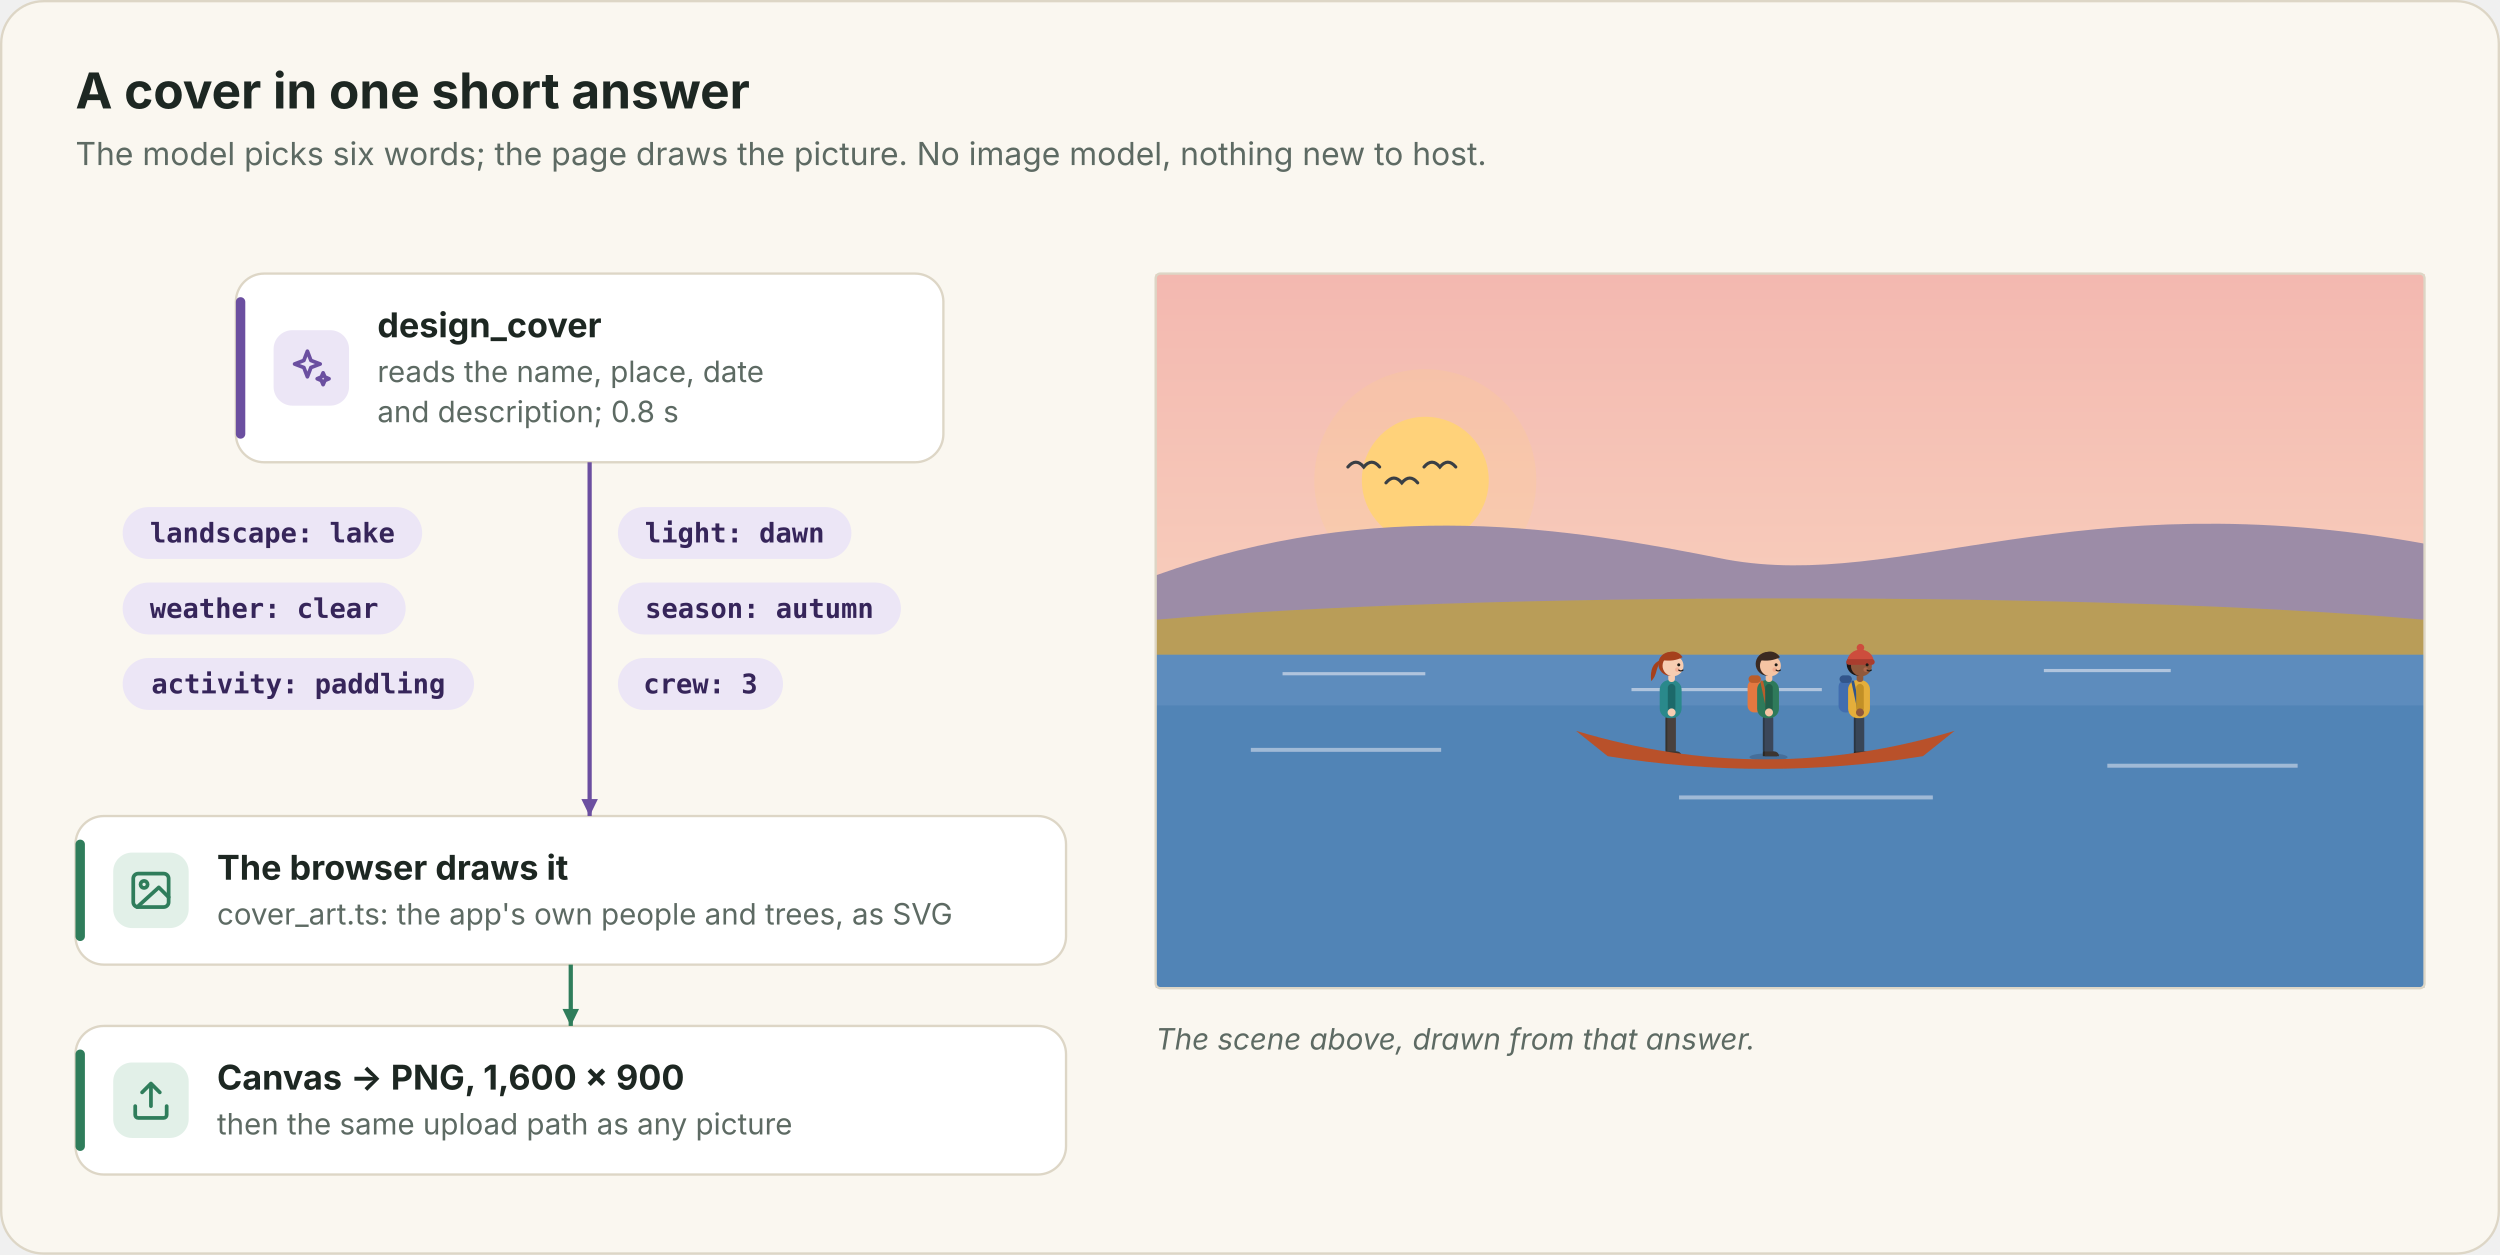
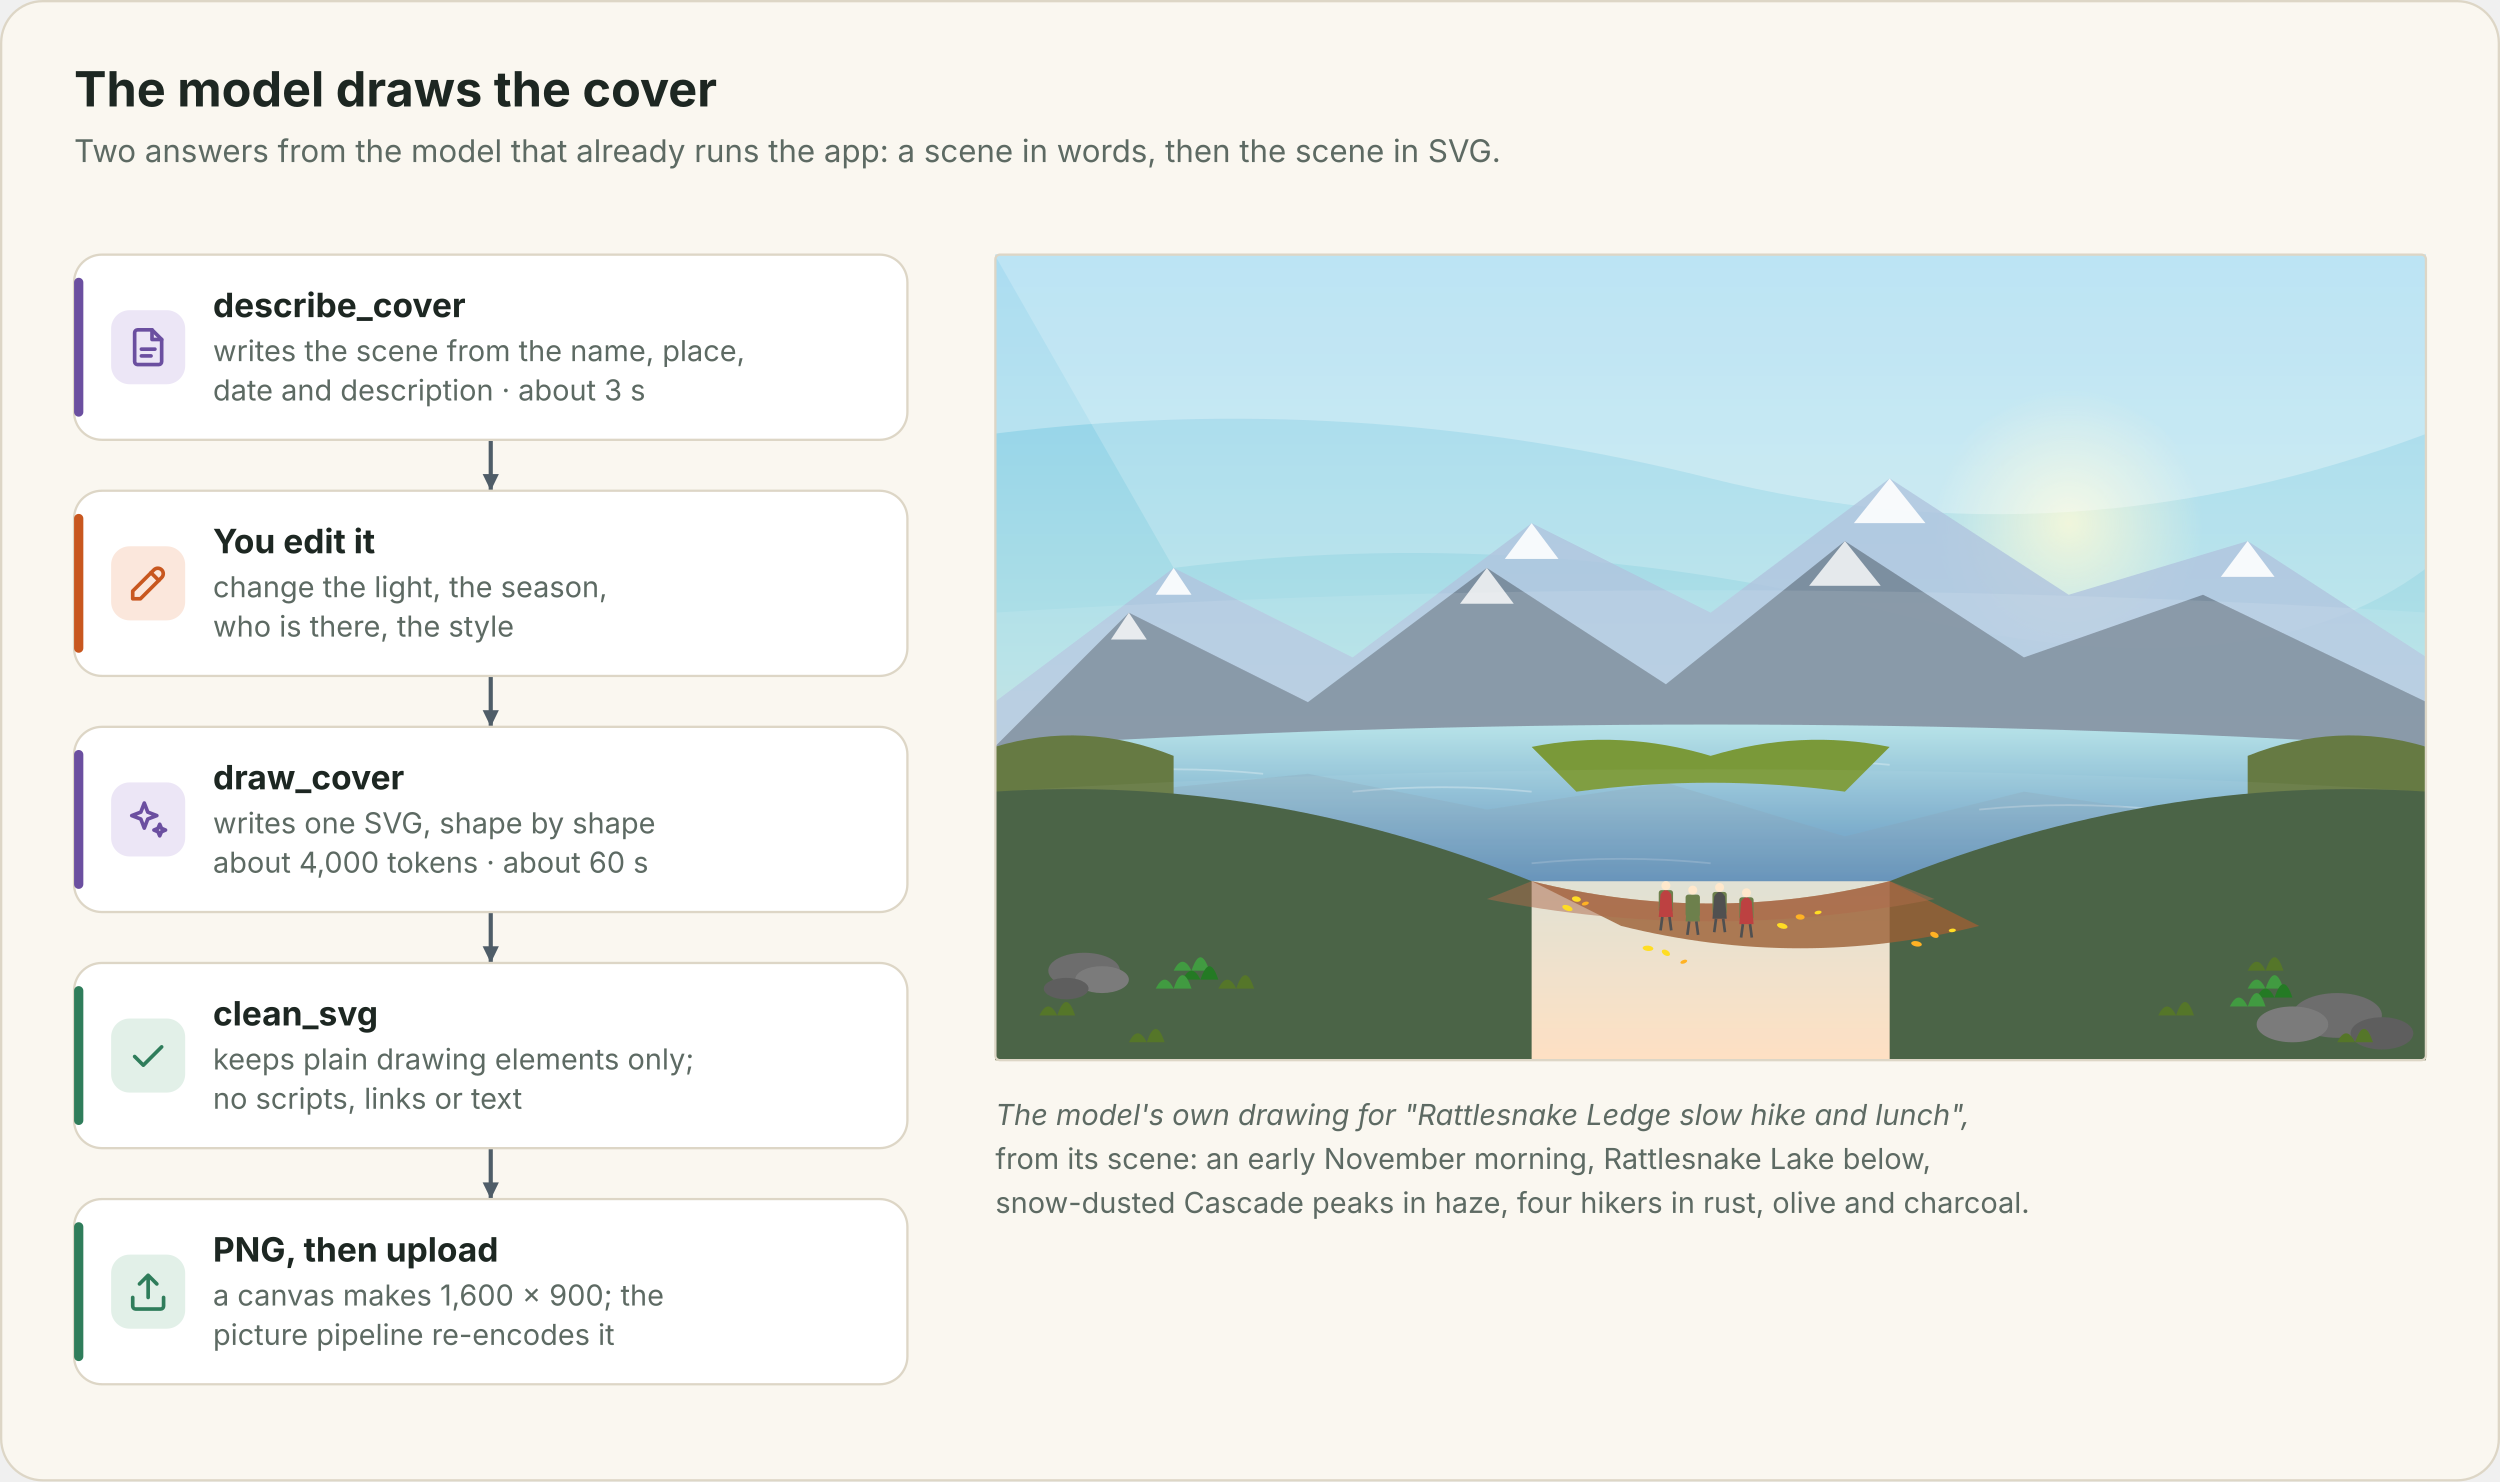
- <svg xmlns="http://www.w3.org/2000/svg" viewBox="0 0 1060 532" width="1060" height="532" role="img">
-   <rect x="0.5" y="0.5" width="1059" height="531" rx="18" fill="#faf7f0" stroke="#ddd6c6" />
-   <text x="32" y="46" font-family="Inter, 'Helvetica Neue', Arial, sans-serif" font-size="21" font-weight="700" fill="#1d2722" text-anchor="start">A cover in one short answer</text>
-   <text x="32" y="70" font-family="Inter, 'Helvetica Neue', Arial, sans-serif" font-size="13.5" font-weight="400" fill="#5d6a63" text-anchor="start">The model picks six words; the page draws the picture. No image model, nothing new to host.</text>
+ <svg xmlns="http://www.w3.org/2000/svg" viewBox="0 0 1080 640" width="1080" height="640" role="img">
+   <rect x="0.5" y="0.5" width="1079" height="639" rx="18" fill="#faf7f0" stroke="#ddd6c6" />
+   <text x="32" y="46" font-family="Inter, 'Helvetica Neue', Arial, sans-serif" font-size="21" font-weight="700" fill="#1d2722" text-anchor="start">The model draws the cover</text>
+   <text x="32" y="70" font-family="Inter, 'Helvetica Neue', Arial, sans-serif" font-size="13.5" font-weight="400" fill="#5d6a63" text-anchor="start">Two answers from the model that already runs the app: a scene in words, then the scene in SVG.</text>
+   <path d="M212 190 L212 212" fill="none" stroke="#4f5d68" stroke-width="1.8" />
+   <path d="M208.5 204.8 L212 212 L215.5 204.8 Z" fill="#4f5d68" />
+   <path d="M212 292 L212 314" fill="none" stroke="#4f5d68" stroke-width="1.8" />
+   <path d="M208.5 306.8 L212 314 L215.5 306.8 Z" fill="#4f5d68" />
+   <path d="M212 394 L212 416" fill="none" stroke="#4f5d68" stroke-width="1.8" />
+   <path d="M208.5 408.8 L212 416 L215.5 408.8 Z" fill="#4f5d68" />
+   <path d="M212 496 L212 518" fill="none" stroke="#4f5d68" stroke-width="1.8" />
+   <path d="M208.5 510.8 L212 518 L215.5 510.8 Z" fill="#4f5d68" />
  <g>
-     <rect x="100" y="116" width="300" height="80" rx="12" fill="#ffffff" stroke="#ddd6c6" />
-     <rect x="100" y="126" width="4" height="60" rx="2" fill="#6b4fa0" />
-     <rect x="116" y="140" width="32" height="32" rx="8" fill="#ece6f6" />
-     <g transform="translate(122 146) scale(0.8333333)" fill="none" stroke="#6b4fa0" stroke-width="1.9" stroke-linecap="round" stroke-linejoin="round">
+     <rect x="32" y="110" width="360" height="80" rx="12" fill="#ffffff" stroke="#ddd6c6" />
+     <rect x="32" y="120" width="4" height="60" rx="2" fill="#6b4fa0" />
+     <rect x="48" y="134" width="32" height="32" rx="8" fill="#ece6f6" />
+     <g transform="translate(54 140) scale(0.8333333)" fill="none" stroke="#6b4fa0" stroke-width="1.9" stroke-linecap="round" stroke-linejoin="round">
+       <path d="M14 3H6.5A1.5 1.5 0 0 0 5 4.5v15A1.5 1.5 0 0 0 6.5 21h11a1.5 1.5 0 0 0 1.5-1.5V8z" />
+       <path d="M14 3v5h5M8.5 13h7M8.5 16.5h5" />
+     </g>
+     <text x="92" y="137" font-family="Inter, 'Helvetica Neue', Arial, sans-serif" font-size="14.5" font-weight="650" fill="#1d2722" text-anchor="start">describe_cover</text>
+     <text x="92" y="156" font-family="Inter, 'Helvetica Neue', Arial, sans-serif" font-size="12.5" font-weight="400" fill="#5d6a63" text-anchor="start">writes the scene from the name, place,</text>
+     <text x="92" y="173" font-family="Inter, 'Helvetica Neue', Arial, sans-serif" font-size="12.5" font-weight="400" fill="#5d6a63" text-anchor="start">date and description · about 3 s</text>
+   </g>
+   <g>
+     <rect x="32" y="212" width="360" height="80" rx="12" fill="#ffffff" stroke="#ddd6c6" />
+     <rect x="32" y="222" width="4" height="60" rx="2" fill="#c8571f" />
+     <rect x="48" y="236" width="32" height="32" rx="8" fill="#fbe7dc" />
+     <g transform="translate(54 242) scale(0.8333333)" fill="none" stroke="#c8571f" stroke-width="1.9" stroke-linecap="round" stroke-linejoin="round">
+       <path d="M4 20h4L19 9a2.8 2.8 0 0 0-4-4L4 16z" />
+       <path d="m13.5 6.5 4 4" />
+     </g>
+     <text x="92" y="239" font-family="Inter, 'Helvetica Neue', Arial, sans-serif" font-size="14.5" font-weight="650" fill="#1d2722" text-anchor="start">You edit it</text>
+     <text x="92" y="258" font-family="Inter, 'Helvetica Neue', Arial, sans-serif" font-size="12.5" font-weight="400" fill="#5d6a63" text-anchor="start">change the light, the season,</text>
+     <text x="92" y="275" font-family="Inter, 'Helvetica Neue', Arial, sans-serif" font-size="12.5" font-weight="400" fill="#5d6a63" text-anchor="start">who is there, the style</text>
+   </g>
+   <g>
+     <rect x="32" y="314" width="360" height="80" rx="12" fill="#ffffff" stroke="#ddd6c6" />
+     <rect x="32" y="324" width="4" height="60" rx="2" fill="#6b4fa0" />
+     <rect x="48" y="338" width="32" height="32" rx="8" fill="#ece6f6" />
+     <g transform="translate(54 344) scale(0.8333333)" fill="none" stroke="#6b4fa0" stroke-width="1.9" stroke-linecap="round" stroke-linejoin="round">
      <path d="M10 3.5 11.8 8.2 16.5 10l-4.7 1.8L10 16.5l-1.8-4.7L3.5 10l4.7-1.8z" />
      <path d="M18 14.5l.9 2.1 2.1.9-2.1.9-.9 2.1-.9-2.1-2.1-.9 2.1-.9z" />
    </g>
-     <text x="160" y="143" font-family="Inter, 'Helvetica Neue', Arial, sans-serif" font-size="14.5" font-weight="650" fill="#1d2722" text-anchor="start">design_cover</text>
-     <text x="160" y="162" font-family="Inter, 'Helvetica Neue', Arial, sans-serif" font-size="12.5" font-weight="400" fill="#5d6a63" text-anchor="start">reads the name, place, date</text>
-     <text x="160" y="179" font-family="Inter, 'Helvetica Neue', Arial, sans-serif" font-size="12.5" font-weight="400" fill="#5d6a63" text-anchor="start">and description; 0.8 s</text>
+     <text x="92" y="341" font-family="Inter, 'Helvetica Neue', Arial, sans-serif" font-size="14.5" font-weight="650" fill="#1d2722" text-anchor="start">draw_cover</text>
+     <text x="92" y="360" font-family="Inter, 'Helvetica Neue', Arial, sans-serif" font-size="12.5" font-weight="400" fill="#5d6a63" text-anchor="start">writes one SVG, shape by shape</text>
+     <text x="92" y="377" font-family="Inter, 'Helvetica Neue', Arial, sans-serif" font-size="12.5" font-weight="400" fill="#5d6a63" text-anchor="start">about 4,000 tokens · about 60 s</text>
  </g>
  <g>
-     <rect x="32" y="346" width="420" height="63" rx="12" fill="#ffffff" stroke="#ddd6c6" />
-     <rect x="32" y="356" width="4" height="43" rx="2" fill="#2f7d5b" />
-     <rect x="48" y="361.5" width="32" height="32" rx="8" fill="#e2f0e8" />
-     <g transform="translate(54 367.5) scale(0.8333333)" fill="none" stroke="#2f7d5b" stroke-width="1.9" stroke-linecap="round" stroke-linejoin="round">
-       <rect x="3" y="3.5" width="18" height="17" rx="2.5" />
-       <circle cx="8.5" cy="9" r="1.8" />
-       <path d="m21 15.5-5-5L5 20.5" />
+     <rect x="32" y="416" width="360" height="80" rx="12" fill="#ffffff" stroke="#ddd6c6" />
+     <rect x="32" y="426" width="4" height="60" rx="2" fill="#2f7d5b" />
+     <rect x="48" y="440" width="32" height="32" rx="8" fill="#e2f0e8" />
+     <g transform="translate(54 446) scale(0.8333333)" fill="none" stroke="#2f7d5b" stroke-width="1.9" stroke-linecap="round" stroke-linejoin="round">
+       <path d="m5 12.5 4.5 4.5L19 7.5" />
    </g>
-     <text x="92" y="373" font-family="Inter, 'Helvetica Neue', Arial, sans-serif" font-size="14.5" font-weight="650" fill="#1d2722" text-anchor="start">The browser draws it</text>
-     <text x="92" y="392" font-family="Inter, 'Helvetica Neue', Arial, sans-serif" font-size="12.5" font-weight="400" fill="#5d6a63" text-anchor="start">cover_art.ts: the app's own people and trees, as SVG</text>
+     <text x="92" y="443" font-family="Inter, 'Helvetica Neue', Arial, sans-serif" font-size="14.5" font-weight="650" fill="#1d2722" text-anchor="start">clean_svg</text>
+     <text x="92" y="462" font-family="Inter, 'Helvetica Neue', Arial, sans-serif" font-size="12.5" font-weight="400" fill="#5d6a63" text-anchor="start">keeps plain drawing elements only;</text>
+     <text x="92" y="479" font-family="Inter, 'Helvetica Neue', Arial, sans-serif" font-size="12.5" font-weight="400" fill="#5d6a63" text-anchor="start">no scripts, links or text</text>
  </g>
  <g>
-     <rect x="32" y="435" width="420" height="63" rx="12" fill="#ffffff" stroke="#ddd6c6" />
-     <rect x="32" y="445" width="4" height="43" rx="2" fill="#2f7d5b" />
-     <rect x="48" y="450.5" width="32" height="32" rx="8" fill="#e2f0e8" />
-     <g transform="translate(54 456.5) scale(0.8333333)" fill="none" stroke="#2f7d5b" stroke-width="1.9" stroke-linecap="round" stroke-linejoin="round">
+     <rect x="32" y="518" width="360" height="80" rx="12" fill="#ffffff" stroke="#ddd6c6" />
+     <rect x="32" y="528" width="4" height="60" rx="2" fill="#2f7d5b" />
+     <rect x="48" y="542" width="32" height="32" rx="8" fill="#e2f0e8" />
+     <g transform="translate(54 548) scale(0.8333333)" fill="none" stroke="#2f7d5b" stroke-width="1.9" stroke-linecap="round" stroke-linejoin="round">
      <path d="M12 15V3.5M7.5 8 12 3.5 16.5 8" />
      <path d="M4 15v4.5A1.5 1.5 0 0 0 5.5 21h13a1.5 1.5 0 0 0 1.5-1.5V15" />
    </g>
-     <text x="92" y="462" font-family="Inter, 'Helvetica Neue', Arial, sans-serif" font-size="14.5" font-weight="650" fill="#1d2722" text-anchor="start">Canvas → PNG, 1,600 × 900</text>
-     <text x="92" y="481" font-family="Inter, 'Helvetica Neue', Arial, sans-serif" font-size="12.5" font-weight="400" fill="#5d6a63" text-anchor="start">then the same upload path as any picture</text>
+     <text x="92" y="545" font-family="Inter, 'Helvetica Neue', Arial, sans-serif" font-size="14.5" font-weight="650" fill="#1d2722" text-anchor="start">PNG, then upload</text>
+     <text x="92" y="564" font-family="Inter, 'Helvetica Neue', Arial, sans-serif" font-size="12.5" font-weight="400" fill="#5d6a63" text-anchor="start">a canvas makes 1,600 × 900; the</text>
+     <text x="92" y="581" font-family="Inter, 'Helvetica Neue', Arial, sans-serif" font-size="12.5" font-weight="400" fill="#5d6a63" text-anchor="start">picture pipeline re-encodes it</text>
  </g>
-   <rect x="52" y="215" width="127" height="22" rx="11" fill="#ece6f6" />
-   <text x="115.5" y="230" font-family="'JetBrains Mono', 'SFMono-Regular', Menlo, Consolas, monospace" font-size="11.5" font-weight="600" fill="#36255a" text-anchor="middle">landscape: lake</text>
-   <rect x="262" y="215" width="99" height="22" rx="11" fill="#ece6f6" />
-   <text x="311.5" y="230" font-family="'JetBrains Mono', 'SFMono-Regular', Menlo, Consolas, monospace" font-size="11.5" font-weight="600" fill="#36255a" text-anchor="middle">light: dawn</text>
-   <rect x="52" y="247" width="120" height="22" rx="11" fill="#ece6f6" />
-   <text x="112" y="262" font-family="'JetBrains Mono', 'SFMono-Regular', Menlo, Consolas, monospace" font-size="11.5" font-weight="600" fill="#36255a" text-anchor="middle">weather: clear</text>
-   <rect x="262" y="247" width="120" height="22" rx="11" fill="#ece6f6" />
-   <text x="322" y="262" font-family="'JetBrains Mono', 'SFMono-Regular', Menlo, Consolas, monospace" font-size="11.5" font-weight="600" fill="#36255a" text-anchor="middle">season: autumn</text>
-   <rect x="52" y="279" width="149" height="22" rx="11" fill="#ece6f6" />
-   <text x="126.5" y="294" font-family="'JetBrains Mono', 'SFMono-Regular', Menlo, Consolas, monospace" font-size="11.5" font-weight="600" fill="#36255a" text-anchor="middle">activity: paddling</text>
-   <rect x="262" y="279" width="70" height="22" rx="11" fill="#ece6f6" />
-   <text x="297" y="294" font-family="'JetBrains Mono', 'SFMono-Regular', Menlo, Consolas, monospace" font-size="11.5" font-weight="600" fill="#36255a" text-anchor="middle">crew: 3</text>
-   <path d="M250 196 L250 346" fill="none" stroke="#6b4fa0" stroke-width="1.8" />
-   <path d="M246.5 338.8 L250 346 L253.5 338.8 Z" fill="#6b4fa0" />
-   <path d="M242 409 L242 435" fill="none" stroke="#2f7d5b" stroke-width="1.8" />
-   <path d="M238.5 427.8 L242 435 L245.5 427.8 Z" fill="#2f7d5b" />
-   <svg x="490" y="116" width="538" height="303" viewBox="0 0 800 450">
-     <style>
- .a-shadow { fill: #000; opacity: .16; }
- .a-leg, .a-arm { transform-box: fill-box; transform-origin: 50% 0; }
- .a-walk .a-leg-a { transform: rotate(-17deg); }
- .a-walk .a-leg-b { transform: rotate(17deg); }
- .a-walk .a-arm { transform: rotate(22deg); }
- .a-wave .a-arm { transform: rotate(-150deg); }</style>
+   <svg x="430" y="110" width="618" height="348" viewBox="0 0 1600 900" preserveAspectRatio="xMidYMid slice">
    <defs>
-       <filter id="tint">
-         <feColorMatrix type="matrix" values="1.04 0 0 0 0  0 .96 0 0 0  0 0 .98 0 0  0 0 0 1 0" />
-       </filter>
+       <linearGradient id="skyGrad" x1="0%" y1="0%" x2="0%" y2="100%">
+         <stop offset="0%" stop-color="#87CEEB" />
+         <stop offset="50%" stop-color="#B0E0E6" />
+         <stop offset="100%" stop-color="#FFDAB9" />
+       </linearGradient>
+       <linearGradient id="lakeGrad" x1="0%" y1="0%" x2="0%" y2="100%">
+         <stop offset="0%" stop-color="#B0E0E6" />
+         <stop offset="100%" stop-color="#4682B4" />
+       </linearGradient>
+       <linearGradient id="mountainHaze" x1="0%" y1="0%" x2="0%" y2="100%">
+         <stop offset="0%" stop-color="#A9A9A9" stop-opacity="0.8" />
+         <stop offset="100%" stop-color="#778899" stop-opacity="0.4" />
+       </linearGradient>
+       <radialGradient id="sunGlow" cx="50%" cy="50%" r="50%">
+         <stop offset="0%" stop-color="#FFFACD" stop-opacity="0.8" />
+         <stop offset="100%" stop-color="#FFFACD" stop-opacity="0" />
+       </radialGradient>
    </defs>
-     <defs>
-       <linearGradient id="sky" x1="0" y1="0" x2="0" y2="1">
-         <stop offset="0" stop-color="#f3b8b0" />
-         <stop offset="1" stop-color="#fde4c8" />
-       </linearGradient>
-     </defs>
-     <rect width="800" height="450" fill="url(#sky)" />
-     <circle cx="170" cy="130" r="70" fill="#ffd27a" opacity=".18" />
-     <circle cx="170" cy="130" r="40" fill="#ffd27a" />
-     <path d="M121.204 121.647 q5 -6 10 0 q5 -6 10 0" fill="none" stroke="#3a3f45" stroke-width="2" stroke-linecap="round" />
-     <path d="M145.204 131.647 q5 -6 10 0 q5 -6 10 0" fill="none" stroke="#3a3f45" stroke-width="2" stroke-linecap="round" />
-     <path d="M169.204 121.647 q5 -6 10 0 q5 -6 10 0" fill="none" stroke="#3a3f45" stroke-width="2" stroke-linecap="round" />
-     <g filter="url(#tint)" transform="translate(0 -100)">
-       <path d="M0 290 C140 240 260 260 360 280 C470 300 580 230 800 270 V450 H0Z" fill="#9a8fa8" />
-       <path d="M0 318 C200 300 600 300 800 318 V350 H0Z" fill="#b6a05a" />
-       <rect y="340" width="800" height="40" fill="#5b8fbf" />
-       <path d="M80 352 h90 M300 362 h120 M560 350 h80" stroke="#fff" stroke-width="2" opacity=".5" />
-       <rect y="372" width="800" height="178" fill="#4f86b8" />
-       <path d="M60 400 h120 M330 430 h160 M600 410 h120" stroke="#fff" stroke-width="2.5" opacity=".45" />
-       <g transform="translate(324.9937 404) scale(0.6 0.6)">
-         <ellipse cx="0" cy="1" rx="20" ry="4" class="a-shadow" />
-         <g class="a-person a-stand" style="--d:0s">
-           <g class="a-leg a-leg-b">
-             <rect x="-6" y="-44" width="9" height="42" rx="4.5" fill="#35322e" />
-             <path d="M-6 -5 h10 a5 5 0 0 1 5 5 h-15z" fill="#2a2724" />
-           </g>
-           <g class="a-leg a-leg-a">
-             <rect x="-4" y="-44" width="9" height="42" rx="4.5" fill="#46423d" />
-             <path d="M-4 -5 h10 a5 5 0 0 1 5 5 h-15z" fill="#3a3430" />
-           </g>
-           <g class="a-upper">
-             <rect x="-12" y="-80" width="23" height="40" rx="10" fill="#2a8c8c" />
-             <rect x="-3" y="-87" width="7" height="9" rx="3" fill="#f3d0b4" />
-             <path d="M-11 -101 q-12 4 -10 22 q4 -3 6 -12 q2 -6 4 -10z" fill="#a2421f" />
-             <circle cx="-1" cy="-97" r="12.5" fill="#a2421f" />
-             <circle cx="2" cy="-95" r="11" fill="#f3d0b4" />
-             <path d="M-10 -101 a12 12 0 0 1 22 -3 q-9 5 -22 3z" fill="#a2421f" />
-             <g class="a-eye">
-               <circle cx="8" cy="-96" r="1.6" fill="#1d1a18" />
-             </g>
-             <circle cx="6.5" cy="-91" r="2.4" fill="#e8846b" opacity=".35" />
-             <path d="M8 -90.5 q2.2 1.8 4.4 0" stroke="#1d1a18" stroke-width="1.3" fill="none" stroke-linecap="round" />
-             <g class="a-arm">
-               <rect x="-3.5" y="-76" width="8" height="30" rx="4" fill="#1f6c6c" />
-               <circle cx="0.5" cy="-46" r="4.2" fill="#f3d0b4" />
-             </g>
-           </g>
-         </g>
-       </g>
-       <g transform="translate(386.394 404) scale(0.6 0.6)">
-         <ellipse cx="0" cy="1" rx="20" ry="4" class="a-shadow" />
-         <g class="a-person a-stand" style="--d:-0.3s">
-           <g class="a-leg a-leg-b">
-             <rect x="-6" y="-44" width="9" height="42" rx="4.5" fill="#2c3746" />
-             <path d="M-6 -5 h10 a5 5 0 0 1 5 5 h-15z" fill="#2a2724" />
-           </g>
-           <g class="a-leg a-leg-a">
-             <rect x="-4" y="-44" width="9" height="42" rx="4.5" fill="#3b4a5c" />
-             <path d="M-4 -5 h10 a5 5 0 0 1 5 5 h-15z" fill="#3a3430" />
-           </g>
-           <g class="a-upper">
-             <rect x="-22" y="-80" width="16" height="34" rx="7" fill="#e07a3f" />
-             <rect x="-21" y="-85" width="13" height="8" rx="4" fill="#b85f2c" />
-             <rect x="-12" y="-80" width="23" height="40" rx="10" fill="#2f7d5b" />
-             <path d="M-7 -78 L-1 -50" stroke="#b85f2c" stroke-width="3" stroke-linecap="round" />
-             <rect x="-3" y="-87" width="7" height="9" rx="3" fill="#f1c7a5" />
-             <circle cx="-1" cy="-97" r="12.5" fill="#3b2a20" />
-             <circle cx="2" cy="-95" r="11" fill="#f1c7a5" />
-             <path d="M-10 -101 a12 12 0 0 1 22 -3 q-9 5 -22 3z" fill="#3b2a20" />
-             <g class="a-eye">
-               <circle cx="8" cy="-96" r="1.6" fill="#1d1a18" />
-             </g>
-             <circle cx="6.5" cy="-91" r="2.4" fill="#e8846b" opacity=".35" />
-             <path d="M8 -90.5 q2.2 1.8 4.4 0" stroke="#1d1a18" stroke-width="1.3" fill="none" stroke-linecap="round" />
-             <g class="a-arm">
-               <rect x="-3.5" y="-76" width="8" height="30" rx="4" fill="#24614a" />
-               <circle cx="0.5" cy="-46" r="4.2" fill="#f1c7a5" />
-             </g>
-           </g>
-         </g>
-       </g>
-       <g transform="translate(443.7605 404) scale(0.6 0.6)">
-         <ellipse cx="0" cy="1" rx="20" ry="4" class="a-shadow" />
-         <g class="a-person a-stand" style="--d:-0.6s">
-           <g class="a-leg a-leg-b">
-             <rect x="-6" y="-44" width="9" height="42" rx="4.5" fill="#2a3542" />
-             <path d="M-6 -5 h10 a5 5 0 0 1 5 5 h-15z" fill="#2a2724" />
-           </g>
-           <g class="a-leg a-leg-a">
-             <rect x="-4" y="-44" width="9" height="42" rx="4.5" fill="#384656" />
-             <path d="M-4 -5 h10 a5 5 0 0 1 5 5 h-15z" fill="#3a3430" />
-           </g>
-           <g class="a-upper">
-             <rect x="-22" y="-80" width="16" height="34" rx="7" fill="#3f6fb0" />
-             <rect x="-21" y="-85" width="13" height="8" rx="4" fill="#30578c" />
-             <rect x="-12" y="-80" width="23" height="40" rx="10" fill="#e0b13a" />
-             <path d="M-7 -78 L-1 -50" stroke="#30578c" stroke-width="3" stroke-linecap="round" />
-             <rect x="-3" y="-87" width="7" height="9" rx="3" fill="#8d5a3b" />
-             <circle cx="-1" cy="-97" r="12.5" fill="#1d1512" />
-             <circle cx="2" cy="-95" r="11" fill="#8d5a3b" />
-             <path d="M-13 -99 a14 13 0 0 1 28 0 z" fill="#c94f3d" />
-             <rect x="-14" y="-102" width="30" height="6" rx="3" fill="#a63e2f" />
-             <circle cx="1" cy="-114" r="4" fill="#c94f3d" />
-             <g class="a-eye">
-               <circle cx="8" cy="-96" r="1.6" fill="#1d1a18" />
-             </g>
-             <circle cx="6.5" cy="-91" r="2.4" fill="#e8846b" opacity=".35" />
-             <path d="M8 -90.5 q2.2 1.8 4.4 0" stroke="#1d1a18" stroke-width="1.3" fill="none" stroke-linecap="round" />
-             <g class="a-arm">
-               <rect x="-3.5" y="-76" width="8" height="30" rx="4" fill="#bf9327" />
-               <circle cx="0.5" cy="-46" r="4.2" fill="#8d5a3b" />
-             </g>
-           </g>
-         </g>
-       </g>
-       <path d="M264.994 388 Q384.377 424 503.761 388 L483.761 404 Q384.377 420 284.994 404Z" fill="#b5532a" />
+     <rect x="0" y="0" width="1600" height="900" fill="url(#skyGrad)" />
+     <circle cx="1200" cy="300" r="150" fill="url(#sunGlow)" />
+     <path d="M 0 200 Q 400 150 800 250 T 1600 200 L 1600 0 L 0 0 Z" fill="#FFF" opacity="0.3" />
+     <path d="M 200 350 Q 600 300 1000 400 T 1600 350 L 1600 0 L 0 0 Z" fill="#FFF" opacity="0.2" />
+     <polygon points="0,500 200,350 400,450 600,300 800,400 1000,250 1200,380 1400,320 1600,450 1600,600 0,600" fill="#B0C4DE" opacity="0.8" />
+     <path d="M 200 350 L 220 380 L 180 380 Z" fill="#FFF" opacity="0.9" />
+     <path d="M 600 300 L 630 340 L 570 340 Z" fill="#FFF" opacity="0.9" />
+     <path d="M 1000 250 L 1040 300 L 960 300 Z" fill="#FFF" opacity="0.9" />
+     <path d="M 1400 320 L 1430 360 L 1370 360 Z" fill="#FFF" opacity="0.9" />
+     <polygon points="0,550 150,400 350,500 550,350 750,480 950,320 1150,450 1350,380 1600,500 1600,650 0,650" fill="#778899" opacity="0.9" />
+     <path d="M 150 400 L 170 430 L 130 430 Z" fill="#FFF" opacity="0.8" />
+     <path d="M 550 350 L 580 390 L 520 390 Z" fill="#FFF" opacity="0.8" />
+     <path d="M 950 320 L 990 370 L 910 370 Z" fill="#FFF" opacity="0.8" />
+     <path d="M 0 550 Q 800 500 1600 550 L 1600 700 L 0 700 Z" fill="url(#lakeGrad)" />
+     <path d="M 100 580 Q 200 570 300 580" stroke="#FFF" stroke-width="2" fill="none" opacity="0.3" />
+     <path d="M 400 600 Q 500 590 600 600" stroke="#FFF" stroke-width="2" fill="none" opacity="0.3" />
+     <path d="M 800 570 Q 900 560 1000 570" stroke="#FFF" stroke-width="2" fill="none" opacity="0.3" />
+     <path d="M 1100 620 Q 1200 610 1300 620" stroke="#FFF" stroke-width="2" fill="none" opacity="0.3" />
+     <path d="M 200 650 Q 300 640 400 650" stroke="#FFF" stroke-width="2" fill="none" opacity="0.2" />
+     <path d="M 600 680 Q 700 670 800 680" stroke="#FFF" stroke-width="2" fill="none" opacity="0.2" />
+     <polygon points="0,550 150,600 350,580 550,620 750,590 950,650 1150,600 1350,630 1600,580 1600,700 0,700" fill="#778899" opacity="0.2" />
+     <path d="M 0 550 Q 100 520 200 560 L 200 700 L 0 700 Z" fill="#556B2F" />
+     <path d="M 1600 550 Q 1500 520 1400 560 L 1400 700 L 1600 700 Z" fill="#556B2F" />
+     <path d="M 600 550 Q 700 530 800 560 Q 900 530 1000 550 L 950 600 Q 800 580 650 600 Z" fill="#6B8E23" />
+     <path d="M 0 600 Q 300 580 600 700 L 600 900 L 0 900 Z" fill="#2E4A29" />
+     <path d="M 1600 600 Q 1300 580 1000 700 L 1000 900 L 1600 900 Z" fill="#2E4A29" />
+     <path d="M 600 700 Q 800 750 1000 700 L 1100 750 Q 900 800 700 750 Z" fill="#8B4513" opacity="0.8" />
+     <path d="M 600 700 Q 800 750 1000 700 L 1050 720 Q 800 770 550 720 Z" fill="#A0522D" opacity="0.5" />
+     <ellipse cx="100" cy="800" rx="40" ry="20" fill="#555" />
+     <ellipse cx="120" cy="810" rx="30" ry="15" fill="#666" />
+     <ellipse cx="80" cy="820" rx="25" ry="12" fill="#444" />
+     <ellipse cx="1500" cy="850" rx="50" ry="25" fill="#555" />
+     <ellipse cx="1450" cy="860" rx="40" ry="20" fill="#666" />
+     <ellipse cx="1550" cy="870" rx="35" ry="18" fill="#444" />
+     <path d="M 50 850 Q 60 830 70 850 Q 80 820 90 850" fill="#3A5F05" />
+     <path d="M 150 880 Q 160 860 170 880 Q 180 850 190 880" fill="#3A5F05" />
+     <path d="M 250 820 Q 260 800 270 820 Q 280 790 290 820" fill="#3A5F05" />
+     <path d="M 1400 800 Q 1410 780 1420 800 Q 1430 770 1440 800" fill="#3A5F05" />
+     <path d="M 1500 880 Q 1510 860 1520 880 Q 1530 850 1540 880" fill="#3A5F05" />
+     <path d="M 1300 850 Q 1310 830 1320 850 Q 1330 820 1340 850" fill="#3A5F05" />
+     <ellipse cx="650" cy="720" rx="5" ry="3" fill="#FFD700" transform="rotate(10 650 720)" />
+     <ellipse cx="660" cy="725" rx="4" ry="2" fill="#FFA500" transform="rotate(-15 660 725)" />
+     <ellipse cx="640" cy="730" rx="6" ry="3" fill="#FFD700" transform="rotate(20 640 730)" />
+     <ellipse cx="900" cy="740" rx="5" ry="3" fill="#FFA500" transform="rotate(5 900 740)" />
+     <ellipse cx="920" cy="735" rx="4" ry="2" fill="#FFD700" transform="rotate(-10 920 735)" />
+     <ellipse cx="880" cy="750" rx="6" ry="3" fill="#FFD700" transform="rotate(15 880 750)" />
+     <ellipse cx="1050" cy="760" rx="5" ry="3" fill="#FFA500" transform="rotate(25 1050 760)" />
+     <ellipse cx="1070" cy="755" rx="4" ry="2" fill="#FFD700" transform="rotate(-5 1070 755)" />
+     <ellipse cx="1030" cy="770" rx="6" ry="3" fill="#FFA500" transform="rotate(10 1030 770)" />
+     <ellipse cx="750" cy="780" rx="5" ry="3" fill="#FFD700" transform="rotate(30 750 780)" />
+     <ellipse cx="770" cy="790" rx="4" ry="2" fill="#FFA500" transform="rotate(-20 770 790)" />
+     <ellipse cx="730" cy="775" rx="6" ry="3" fill="#FFD700" transform="rotate(5 730 775)" />
+     <path d="M 200 800 Q 210 780 220 800 Q 230 770 240 800" fill="#228B22" />
+     <path d="M 210 810 Q 220 790 230 810 Q 240 780 250 810" fill="#006400" />
+     <path d="M 180 820 Q 190 800 200 820 Q 210 790 220 820" fill="#228B22" />
+     <path d="M 1400 820 Q 1410 800 1420 820 Q 1430 790 1440 820" fill="#228B22" />
+     <path d="M 1410 830 Q 1420 810 1430 830 Q 1440 800 1450 830" fill="#006400" />
+     <path d="M 1380 840 Q 1390 820 1400 840 Q 1410 810 1420 840" fill="#228B22" />
+     <g transform="translate(750, 730)">
+       <rect x="-8" y="-20" width="16" height="25" rx="3" fill="#556B2F" />
+       <path d="M -6 -15 Q 0 -25 6 -15 L 8 10 L -8 10 Z" fill="#B22222" />
+       <circle cx="0" cy="-25" r="5" fill="#FFE4C4" />
+       <path d="M -4 10 L -6 25" stroke="#333" stroke-width="3" />
+       <path d="M 4 10 L 6 25" stroke="#333" stroke-width="3" />
    </g>
+     <g transform="translate(780, 735)">
+       <rect x="-8" y="-20" width="16" height="25" rx="3" fill="#556B2F" />
+       <path d="M -6 -15 Q 0 -25 6 -15 L 8 10 L -8 10 Z" fill="#556B2F" />
+       <circle cx="0" cy="-25" r="5" fill="#FFE4C4" />
+       <path d="M -4 10 L -6 25" stroke="#333" stroke-width="3" />
+       <path d="M 4 10 L 6 25" stroke="#333" stroke-width="3" />
+     </g>
+     <g transform="translate(810, 732)">
+       <rect x="-8" y="-20" width="16" height="25" rx="3" fill="#556B2F" />
+       <path d="M -6 -15 Q 0 -25 6 -15 L 8 10 L -8 10 Z" fill="#333333" />
+       <circle cx="0" cy="-25" r="5" fill="#FFE4C4" />
+       <path d="M -4 10 L -6 25" stroke="#333" stroke-width="3" />
+       <path d="M 4 10 L 6 25" stroke="#333" stroke-width="3" />
+     </g>
+     <g transform="translate(840, 738)">
+       <rect x="-8" y="-20" width="16" height="25" rx="3" fill="#556B2F" />
+       <path d="M -6 -15 Q 0 -25 6 -15 L 8 10 L -8 10 Z" fill="#B22222" />
+       <circle cx="0" cy="-25" r="5" fill="#FFE4C4" />
+       <path d="M -4 10 L -6 25" stroke="#333" stroke-width="3" />
+       <path d="M 4 10 L 6 25" stroke="#333" stroke-width="3" />
+     </g>
+     <path d="M 0 400 Q 800 350 1600 400 L 1600 900 L 0 900 Z" fill="#FFF" opacity="0.1" />
+     <path d="M 0 600 Q 800 550 1600 600 L 1600 900 L 0 900 Z" fill="#FFF" opacity="0.05" />
  </svg>
-   <rect x="490" y="116" width="538" height="303" rx="2" fill="none" stroke="#ddd6c6" />
-   <text x="490" y="445" font-family="Inter, 'Helvetica Neue', Arial, sans-serif" font-size="12.5" font-weight="400" fill="#5d6a63" text-anchor="start" font-style="italic">The scene above, drawn from that answer.</text>
+   <rect x="430" y="110" width="618" height="348" rx="2" fill="none" stroke="#ddd6c6" />
+   <text x="430" y="486" font-family="Inter, 'Helvetica Neue', Arial, sans-serif" font-size="12.5" font-weight="400" fill="#5d6a63" text-anchor="start" font-style="italic">The model's own drawing for "Rattlesnake Ledge slow hike and lunch",</text>
+   <text x="430" y="505" font-family="Inter, 'Helvetica Neue', Arial, sans-serif" font-size="12.5" font-weight="400" fill="#5d6a63" text-anchor="start">from its scene: an early November morning, Rattlesnake Lake below,</text>
+   <text x="430" y="524" font-family="Inter, 'Helvetica Neue', Arial, sans-serif" font-size="12.5" font-weight="400" fill="#5d6a63" text-anchor="start">snow-dusted Cascade peaks in haze, four hikers in rust, olive and charcoal.</text>
</svg>
